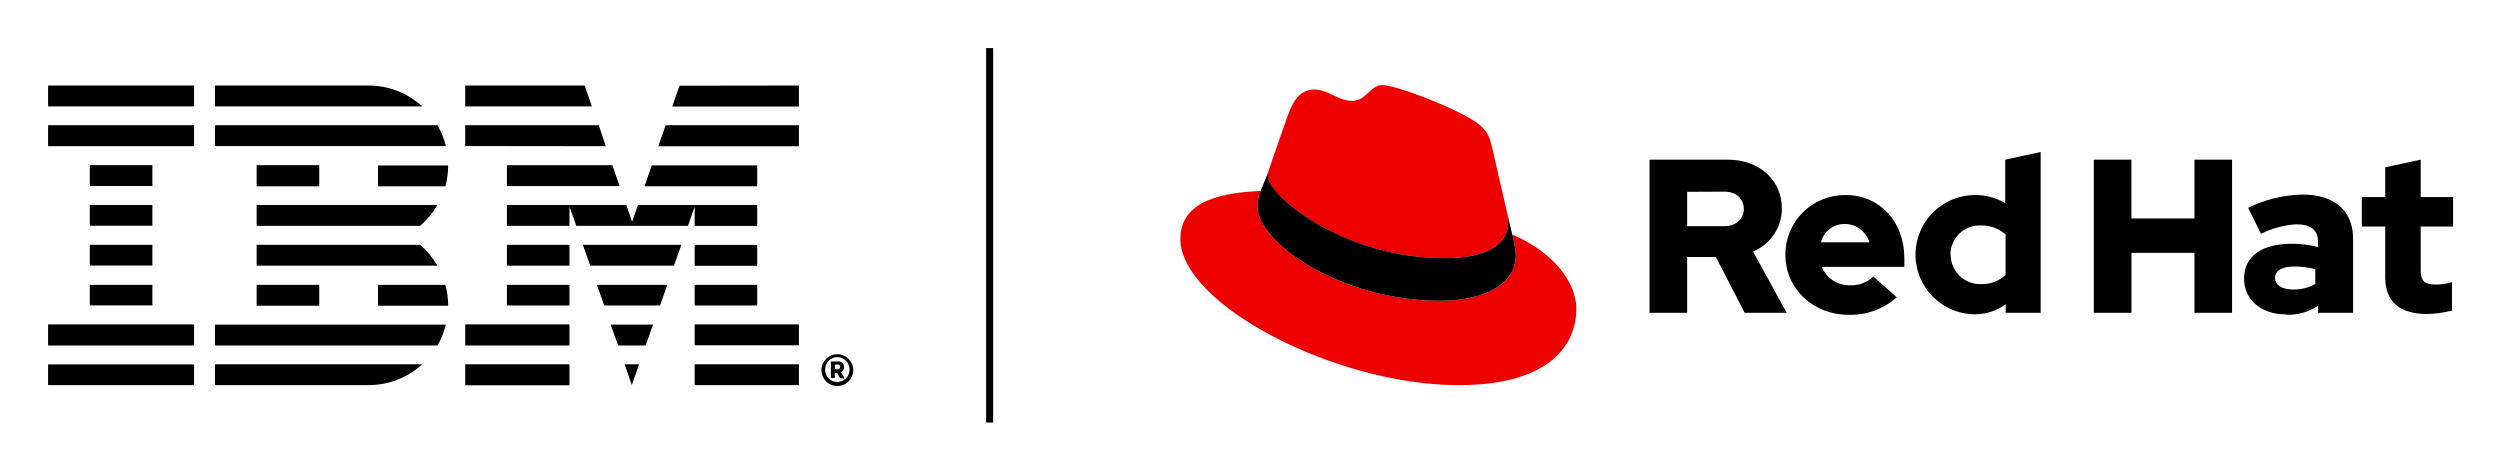
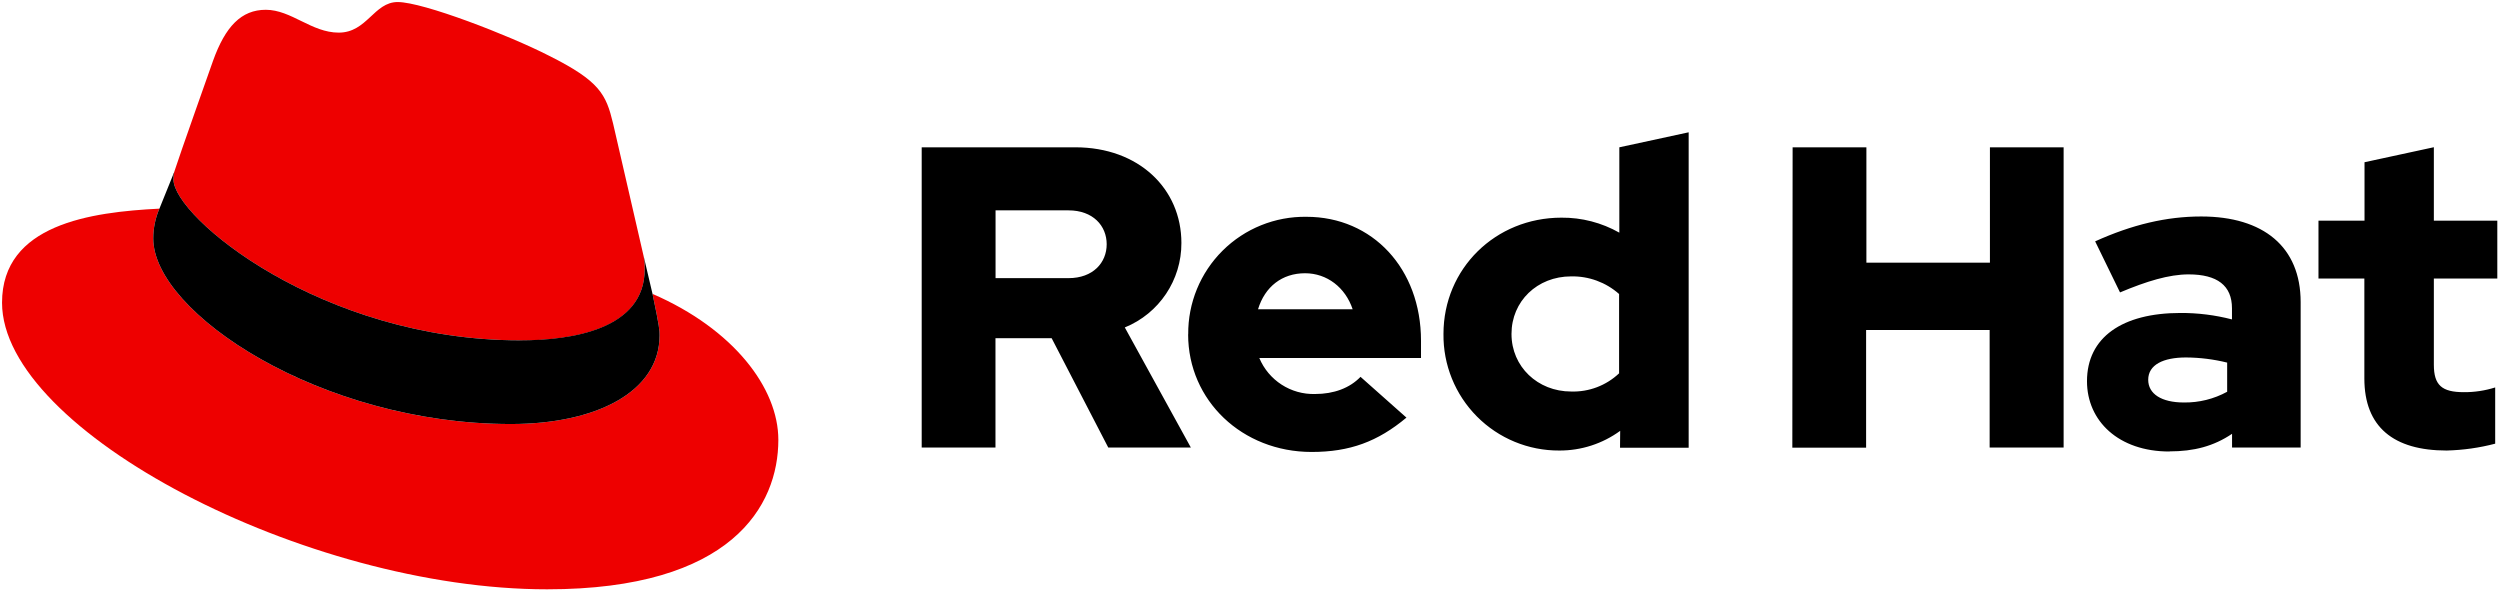
- <svg xmlns="http://www.w3.org/2000/svg" role="img" viewBox="-8.73 -8.73 453.96 85.21">
-   <path d="M143.43 58.32c.23 0 .36-.1.36-.32v-.22c0-.21-.13-.32-.36-.32h-.55v.86zm-.55 1.59h-.73v-3h1.37a.92.92 0 0 1 1 1 .89.89 0 0 1-.55.91l.68 1.16h-.81l-.57-1h-.42v1zm2.65-1.35v-.37a2.22 2.22 0 0 0-4.43 0v.37a2.22 2.22 0 0 0 4.43 0zm-5.1-.19a2.89 2.89 0 1 1 2.89 3 2.89 2.89 0 0 1-2.89-3zM98.75 10.59L97.44 6.8H75.75v3.79zm2.52 7.23L100 14H75.75v3.79zm16.14 43.38h18.93v-3.79h-18.93v3.79zm0-7.23h18.93v-3.79h-18.93V54zm0-7.23h11.36V43h-11.36v3.79zm11.36-11h-11.36v3.79h11.36v-3.81zm-11.36-3.44h11.36v-3.81h-21.66l-1.06 3.06-1.05-3.06H83.32v3.79h11.36V28.8l1.23 3.48h20.28l1.22-3.48v3.48zm11.36-11h-19.15l-1.31 3.79h20.46v-3.83zM83.32 39.51h11.36v-3.79H83.32v3.79zm0 7.23h11.36V43H83.32v3.79zM75.75 54h18.93v-3.82H75.75V54zm0 7.23h18.93v-3.82H75.75v3.79zm38.9-54.4l-1.31 3.79h23V6.8zm-3.83 11h25.52V14h-24.2l-1.32 3.79zm-27.5 7.23h20.46l-1.31-3.79H83.32v3.79zm15.12 14.45h15.21l1.35-3.79H97.11l1.33 3.79zm2.56 7.23h10.13l1.31-3.74H99.65l1.35 3.74zm2.52 7.26h5l1.33-3.79h-7.71l1.38 3.79zm2.48 7.2l1.32-3.79h-2.63L106 61.2zm-75.74 0h27.93a14.36 14.36 0 0 0 9.75-3.79H30.3v3.79zM59.91 43v3.79h12.74a14.38 14.38 0 0 0-.51-3.79zm-22 3.79h11.33V43H37.87v3.79zm22-21.69h12.23a14.38 14.38 0 0 0 .51-3.79H59.91v3.79zm-22 0h11.33v-3.84H37.87v3.79zM58.19 6.8H30.3v3.79h37.64a14.4 14.4 0 0 0-9.75-3.79zM70.71 14H30.3v3.79h41.93A14.26 14.26 0 0 0 70.71 14zM37.87 28.49v3.79h29.68a14.57 14.57 0 0 0 3.15-3.79zm29.68 7.23H37.87v3.79H70.7a14.57 14.57 0 0 0-3.15-3.79zM30.3 54h40.41a14.26 14.26 0 0 0 1.52-3.79H30.3V54zM0 10.59h26.51V6.8H0v3.79zm0 7.23h26.51V14H0v3.79zm18.94 3.44H7.57v3.79h11.37v-3.79zm-11.37 11h11.37v-3.77H7.57v3.79zm0 7.23h11.37v-3.77H7.57v3.79zm0 7.23h11.37V43H7.57v3.79zM0 54h26.51v-3.82H0V54zm0 3.44h26.51v3.76H0v-3.79zM170.34 68h1.27V0h-1.27v68z" />
-   <path fill="#e00" d="M265.87 33.84a18.93 18.93 0 0 1 .65 3.82c0 5.3-5.95 8.23-13.76 8.23-17.67 0-33.15-10.34-33.15-17.18a7.06 7.06 0 0 1 .57-2.77c-6.35.32-14.57 1.46-14.57 8.71 0 11.89 28.17 26.55 50.49 26.55 17.1 0 21.41-7.74 21.41-13.85 0-4.8-4.15-10.26-11.64-13.51m-12.3 4.31c4.73 0 11.57-1 11.57-6.59a5.67 5.67 0 0 0-.12-1.3L262.2 18c-.65-2.69-1.22-3.91-5.94-6.27-3.66-1.88-11.65-5-14-5-2.2 0-2.85 2.85-5.45 2.85S232.4 7.53 230 7.53s-3.75 1.55-4.89 4.73c0 0-3.17 9-3.58 10.26a2.39 2.39 0 0 0-.09.73c0 3.48 13.71 14.9 32.09 14.9" />
-   <path d="M265.87 33.84a18.93 18.93 0 0 1 .65 3.82c0 5.3-5.95 8.23-13.76 8.23-17.67 0-33.15-10.34-33.15-17.18a7.06 7.06 0 0 1 .57-2.77l1.39-3.42a2.39 2.39 0 0 0-.09.73c0 3.48 13.71 14.9 32.09 14.9 4.73 0 11.57-1 11.57-6.59a5.67 5.67 0 0 0-.12-1.3l.85 3.58zm24.93 14.23h6.83V37.94h5.21l5.24 10.13h7.63l-6.12-11.13a8.4 8.4 0 0 0 5.24-7.82c0-5-3.93-8.86-9.81-8.86H290.8v27.81zm13.59-22c2.26 0 3.53 1.43 3.53 3.13s-1.27 3.14-3.53 3.14h-6.76V26.1zm11.08 11.48c0 6.12 5 10.88 11.44 10.88a12.58 12.58 0 0 0 8.78-3.18l-4.25-3.77a5.69 5.69 0 0 1-4.21 1.59 5.42 5.42 0 0 1-5.16-3.34h15v-1.56c0-6.67-4.49-11.48-10.61-11.48a10.8 10.8 0 0 0-11 10.89m10.85-5.64a4.66 4.66 0 0 1 4.41 3.33h-8.79a4.39 4.39 0 0 1 4.38-3.33m29.16 16.13h6.35v-29.2l-6.43 1.39v7.9a10.83 10.83 0 1 0-5.56 20.18 9.49 9.49 0 0 0 5.64-1.82v1.55zm-10.04-10.53a5.32 5.32 0 0 1 5.57-5.33 6.52 6.52 0 0 1 4.45 1.63v7.35a6.15 6.15 0 0 1-4.45 1.67 5.34 5.34 0 0 1-5.52-5.32m26 10.53h6.83V37.18h11.44v10.89h6.83V20.26h-6.83v10.68H378.3V20.26h-6.83v27.81zm34.92.35a9.79 9.79 0 0 0 5.8-1.63v1.28h6.35V34.6c0-5.13-3.45-8-9.21-8a23.42 23.42 0 0 0-9.83 2.4l2.31 4.72a17.19 17.19 0 0 1 6.36-1.72c2.66 0 4 1 4 3.13v1a18.56 18.56 0 0 0-4.77-.6c-5.4 0-8.66 2.27-8.66 6.32 0 3.69 2.94 6.51 7.63 6.51m-2-6.63c0-1.39 1.39-2.07 3.5-2.07a16 16 0 0 1 3.81.48v2.7a8.06 8.06 0 0 1-4 1c-2.06 0-3.3-.79-3.3-2.1m20-.12c0 4.49 2.71 6.67 7.63 6.67a19.59 19.59 0 0 0 4.49-.63V42.5a9.29 9.29 0 0 1-2.9.44c-2 0-2.78-.63-2.78-2.54v-8h5.88v-5.35h-5.88v-6.79l-6.44 1.39v5.4h-4.25v5.36h4.25v9.26z" />
+ <svg xmlns="http://www.w3.org/2000/svg" id="Layer_1" data-name="Layer 1" viewBox="0 0 613 145">
+   <defs>
+     <style>.cls-1{fill:#e00;}</style>
+   </defs>
+   <path class="cls-1" d="M127.47,83.49c12.51,0,30.61-2.58,30.61-17.46a14,14,0,0,0-.31-3.42l-7.45-32.36c-1.72-7.12-3.23-10.35-15.73-16.6C124.89,8.69,103.76.5,97.51.5,91.69.5,90,8,83.06,8c-6.68,0-11.64-5.6-17.89-5.6-6,0-9.91,4.09-12.93,12.5,0,0-8.41,23.72-9.49,27.16A6.43,6.43,0,0,0,42.53,44c0,9.22,36.3,39.45,84.94,39.45M160,72.07c1.73,8.19,1.73,9.05,1.73,10.13,0,14-15.74,21.77-36.43,21.77C78.54,104,37.58,76.6,37.58,58.49a18.45,18.45,0,0,1,1.51-7.33C22.27,52,.5,55,.5,74.22c0,31.48,74.59,70.28,133.65,70.28,45.28,0,56.7-20.48,56.7-36.65,0-12.72-11-27.16-30.83-35.78" />
+   <path d="M160,72.07c1.73,8.19,1.73,9.05,1.73,10.13,0,14-15.74,21.77-36.43,21.77C78.54,104,37.58,76.6,37.58,58.49a18.45,18.45,0,0,1,1.51-7.33l3.66-9.06A6.43,6.43,0,0,0,42.53,44c0,9.22,36.3,39.45,84.94,39.45,12.51,0,30.61-2.58,30.61-17.46a14,14,0,0,0-.31-3.42Z" />
+   <path d="M579.74,92.8c0,11.89,7.15,17.67,20.19,17.67a52.11,52.11,0,0,0,11.89-1.68V95a24.84,24.84,0,0,1-7.68,1.16c-5.37,0-7.36-1.68-7.36-6.73V68.3h15.56V54.1H596.78v-18l-17,3.68V54.1H568.49V68.3h11.25Zm-53,.32c0-3.68,3.69-5.47,9.26-5.47a43.12,43.12,0,0,1,10.1,1.26v7.15a21.51,21.51,0,0,1-10.63,2.63c-5.46,0-8.73-2.1-8.73-5.57m5.2,17.56c6,0,10.84-1.26,15.36-4.31v3.37h16.82V74.08c0-13.56-9.14-21-24.39-21-8.52,0-16.94,2-26,6.1l6.1,12.52c6.52-2.74,12-4.42,16.83-4.42,7,0,10.62,2.73,10.62,8.31v2.73a49.53,49.53,0,0,0-12.62-1.58c-14.31,0-22.93,6-22.93,16.73,0,9.78,7.78,17.24,20.19,17.24m-92.44-.94h18.09V80.92h30.29v28.82H506V36.12H487.93V64.41H457.64V36.12H439.55ZM370.62,81.87c0-8,6.31-14.1,14.62-14.1A17.22,17.22,0,0,1,397,72.09V91.54A16.36,16.36,0,0,1,385.24,96c-8.2,0-14.62-6.1-14.62-14.09m26.61,27.87h16.83V32.44l-17,3.68V57.05a28.3,28.3,0,0,0-14.2-3.68c-16.19,0-28.92,12.51-28.92,28.5a28.25,28.25,0,0,0,28.4,28.6,25.12,25.12,0,0,0,14.93-4.83ZM320,67c5.36,0,9.88,3.47,11.67,8.83H308.47C310.15,70.3,314.36,67,320,67M291.33,82c0,16.2,13.25,28.82,30.28,28.82,9.36,0,16.2-2.53,23.25-8.42l-11.26-10c-2.63,2.74-6.52,4.21-11.14,4.21a14.39,14.39,0,0,1-13.68-8.83h39.65V83.55c0-17.67-11.88-30.39-28.08-30.39a28.57,28.57,0,0,0-29,28.81M262,51.58c6,0,9.36,3.78,9.36,8.31S268,68.2,262,68.2H244.11V51.58Zm-36,58.16h18.09V82.92h13.77l13.89,26.82H292l-16.2-29.45a22.27,22.27,0,0,0,13.88-20.72c0-13.25-10.41-23.45-26-23.45H226Z" />
</svg>
